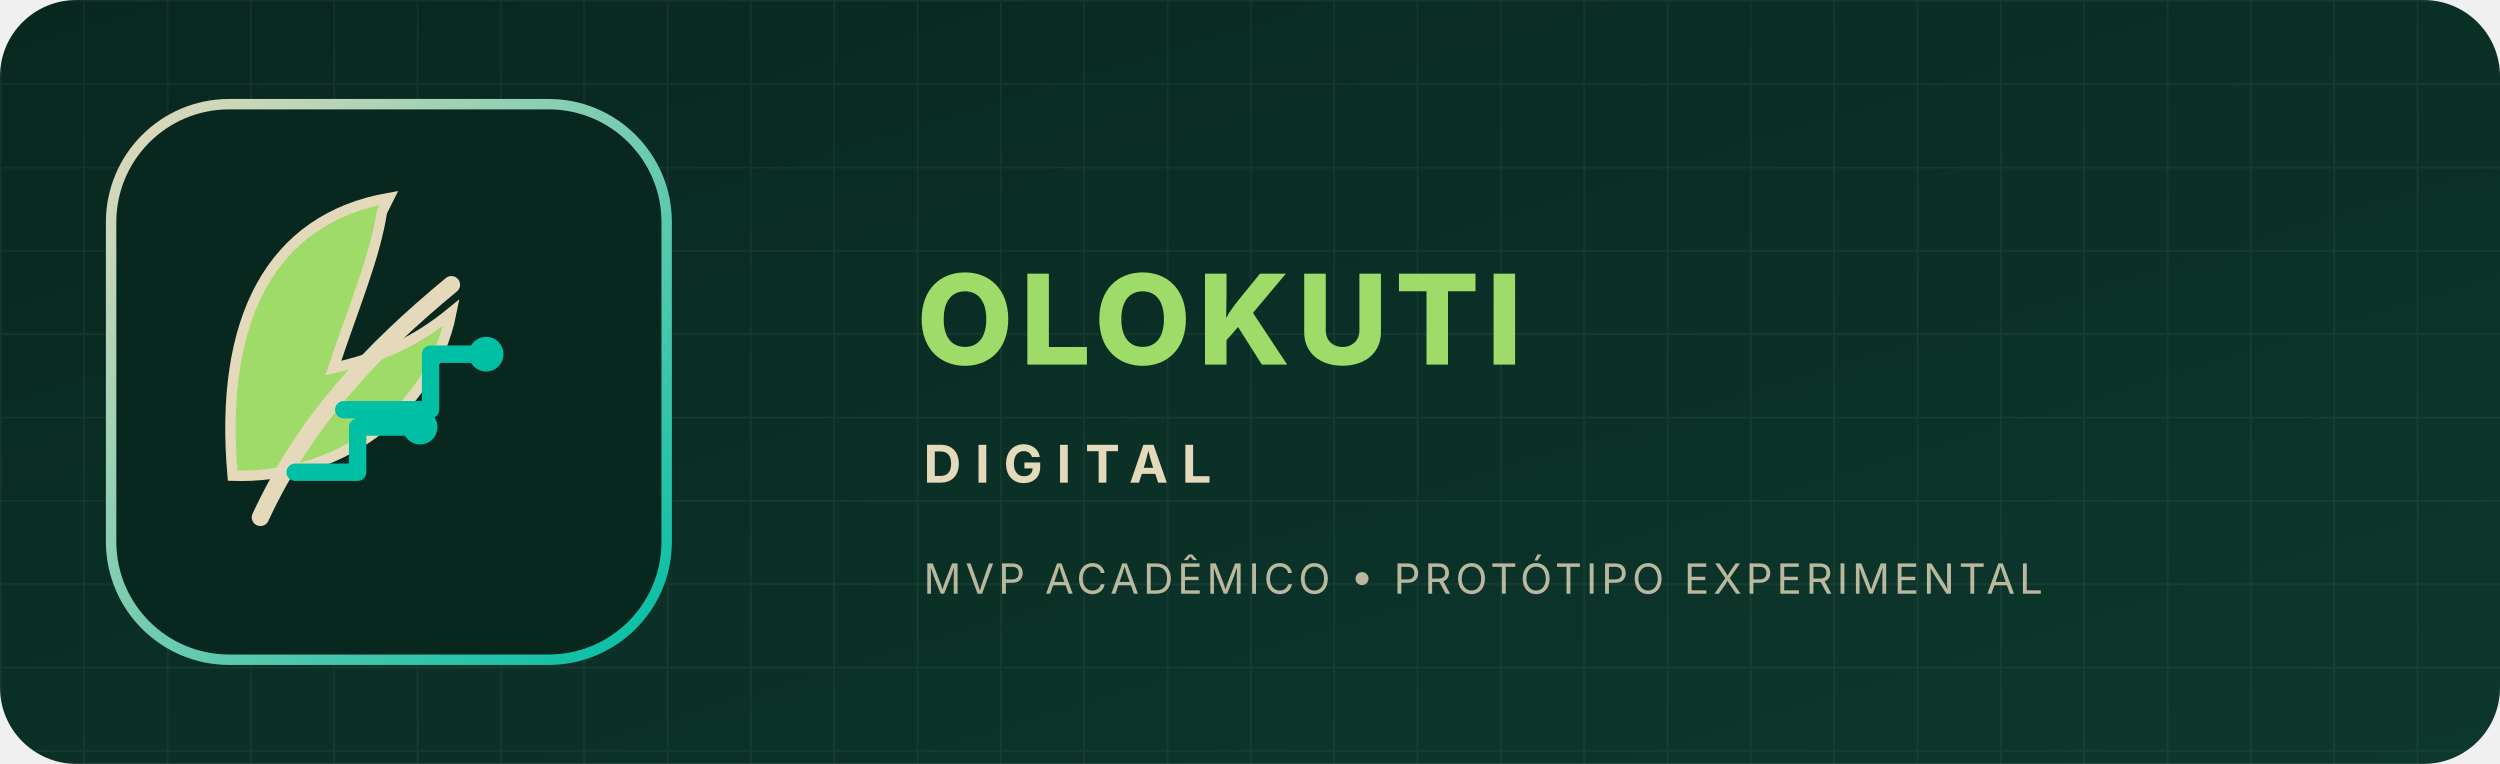
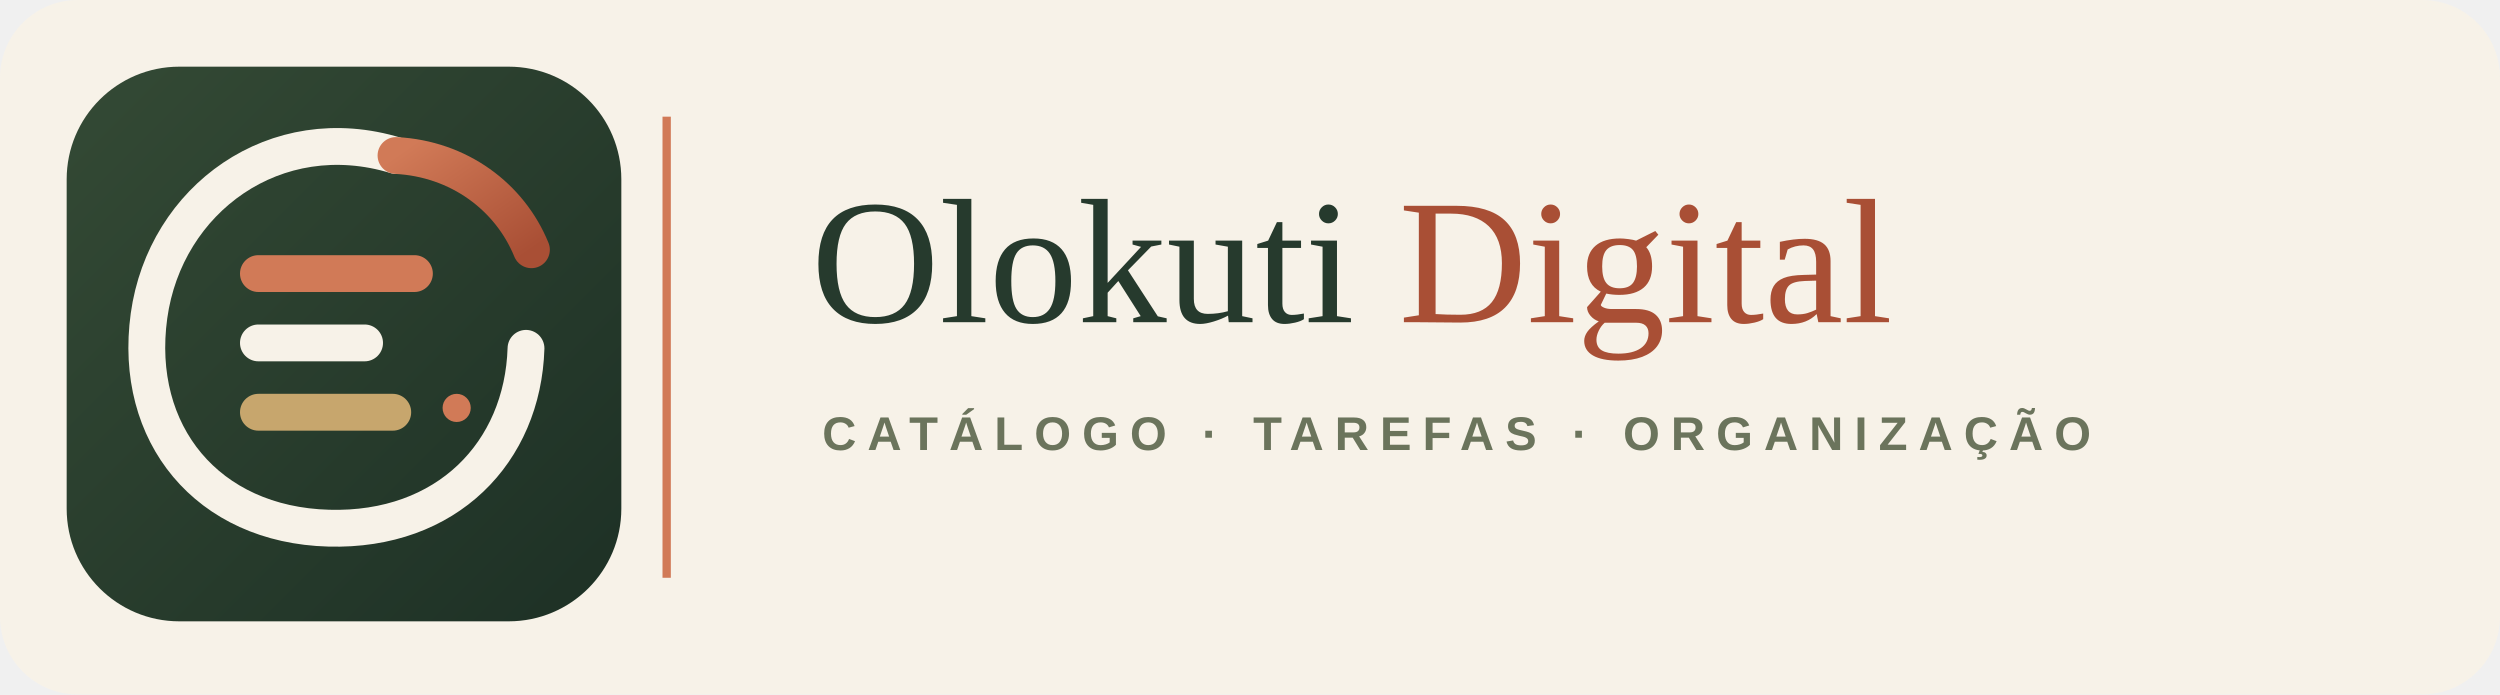
- <svg xmlns="http://www.w3.org/2000/svg" width="720" height="220" viewBox="0 0 720 220" role="img" aria-labelledby="title desc">
-   <defs>
-     <linearGradient id="bg" x1="0" y1="0" x2="1" y2="1">
-       <stop stop-color="#08271F" />
-       <stop offset="1" stop-color="#0D382D" />
-     </linearGradient>
-     <linearGradient id="frame" x1="0" y1="0" x2="1" y2="1">
-       <stop stop-color="#E5D9BB" />
-       <stop offset="1" stop-color="#00BFA5" />
-     </linearGradient>
-     <pattern id="grid" width="24" height="24" patternUnits="userSpaceOnUse">
-       <path d="M24 0H0V24" fill="none" stroke="#FFFFFF" stroke-opacity=".05" />
-     </pattern>
-   </defs>
-   <rect width="720" height="220" rx="22" fill="url(#bg)" />
-   <rect width="720" height="220" rx="22" fill="url(#grid)" />
-   <rect x="32" y="30" width="160" height="160" rx="34" fill="#08271F" stroke="url(#frame)" stroke-width="3" />
-   <path d="M112 57C78 63 63 92 67 137c29 1 57-17 63-47-11 9-21 13-34 16 6-18 12-32 14-45z" fill="#9EDB69" stroke="#E5D9BB" stroke-width="3" />
-   <path d="M75 149c13-28 32-48 55-67" fill="none" stroke="#E5D9BB" stroke-width="5" stroke-linecap="round" />
-   <path d="M99 118h25v-16h16M85 136h18v-13h18" fill="none" stroke="#00BFA5" stroke-width="5" stroke-linecap="round" stroke-linejoin="round" />
-   <circle cx="140" cy="102" r="5" fill="#00BFA5" />
-   <circle cx="121" cy="123" r="5" fill="#00BFA5" />
-   <path d="M226 42v136" stroke="url(#frame)" stroke-width="3" opacity=".8" />
-   <text x="264" y="105" fill="#9EDB69" font-family="Inter,Segoe UI,Arial,sans-serif" font-size="36" font-weight="800" letter-spacing="2">OLOKUTI</text>
-   <text x="266" y="139" fill="#E5D9BB" font-family="Inter,Segoe UI,Arial,sans-serif" font-size="15" font-weight="700" letter-spacing="4">DIGITAL</text>
-   <text x="266" y="171" fill="#E5D9BB" opacity=".8" font-family="Inter,Segoe UI,Arial,sans-serif" font-size="12" letter-spacing="1.2">MVP ACADÊMICO • PROTÓTIPO EXPERIMENTAL</text>
+ <svg xmlns="http://www.w3.org/2000/svg" width="900" height="250" viewBox="0 0 900 250" role="img" aria-labelledby="title desc">
+   <rect width="900" height="250" rx="28" fill="#F7F2E8" />
+   <g transform="translate(24 24) scale(.39)">
+     <defs>
+       <linearGradient id="bg" x1="0" y1="0" x2="1" y2="1">
+         <stop stop-color="#344A35" />
+         <stop offset="1" stop-color="#1D3025" />
+       </linearGradient>
+       <linearGradient id="terra" x1="0" y1="0" x2="1" y2="1">
+         <stop stop-color="#D17A57" />
+         <stop offset="1" stop-color="#A94F35" />
+       </linearGradient>
+     </defs>
+     <rect width="512" height="512" rx="104" fill="url(#bg)" />
+     <path d="M304 82C193 48 91 122 76 230C61 339 130 423 242 426C351 429 421 356 424 260" fill="none" stroke="#F7F2E8" stroke-width="34" stroke-linecap="round" />
+     <path d="M304 82C362 85 409 120 429 169" fill="none" stroke="url(#terra)" stroke-width="34" stroke-linecap="round" />
+     <rect x="160" y="174" width="178" height="34" rx="17" fill="#D17A57" />
+     <rect x="160" y="238" width="132" height="34" rx="17" fill="#F7F2E8" />
+     <rect x="160" y="302" width="158" height="34" rx="17" fill="#C7A66D" />
+     <circle cx="360" cy="315" r="13" fill="#D17A57" />
+   </g>
+   <path d="M240 42V208" stroke="#D17A57" stroke-width="3" />
+   <text x="292" y="116" font-family="Georgia, 'Times New Roman', serif" font-size="64" fill="#263A2D">Olokuti <tspan fill="#A94F35">Digital</tspan>
+   </text>
+   <text x="296" y="162" font-family="Arial, Helvetica, sans-serif" font-size="17" font-weight="700" letter-spacing="4" fill="#6B745C">CATÁLOGO · TAREFAS · ORGANIZAÇÃO</text>
</svg>
